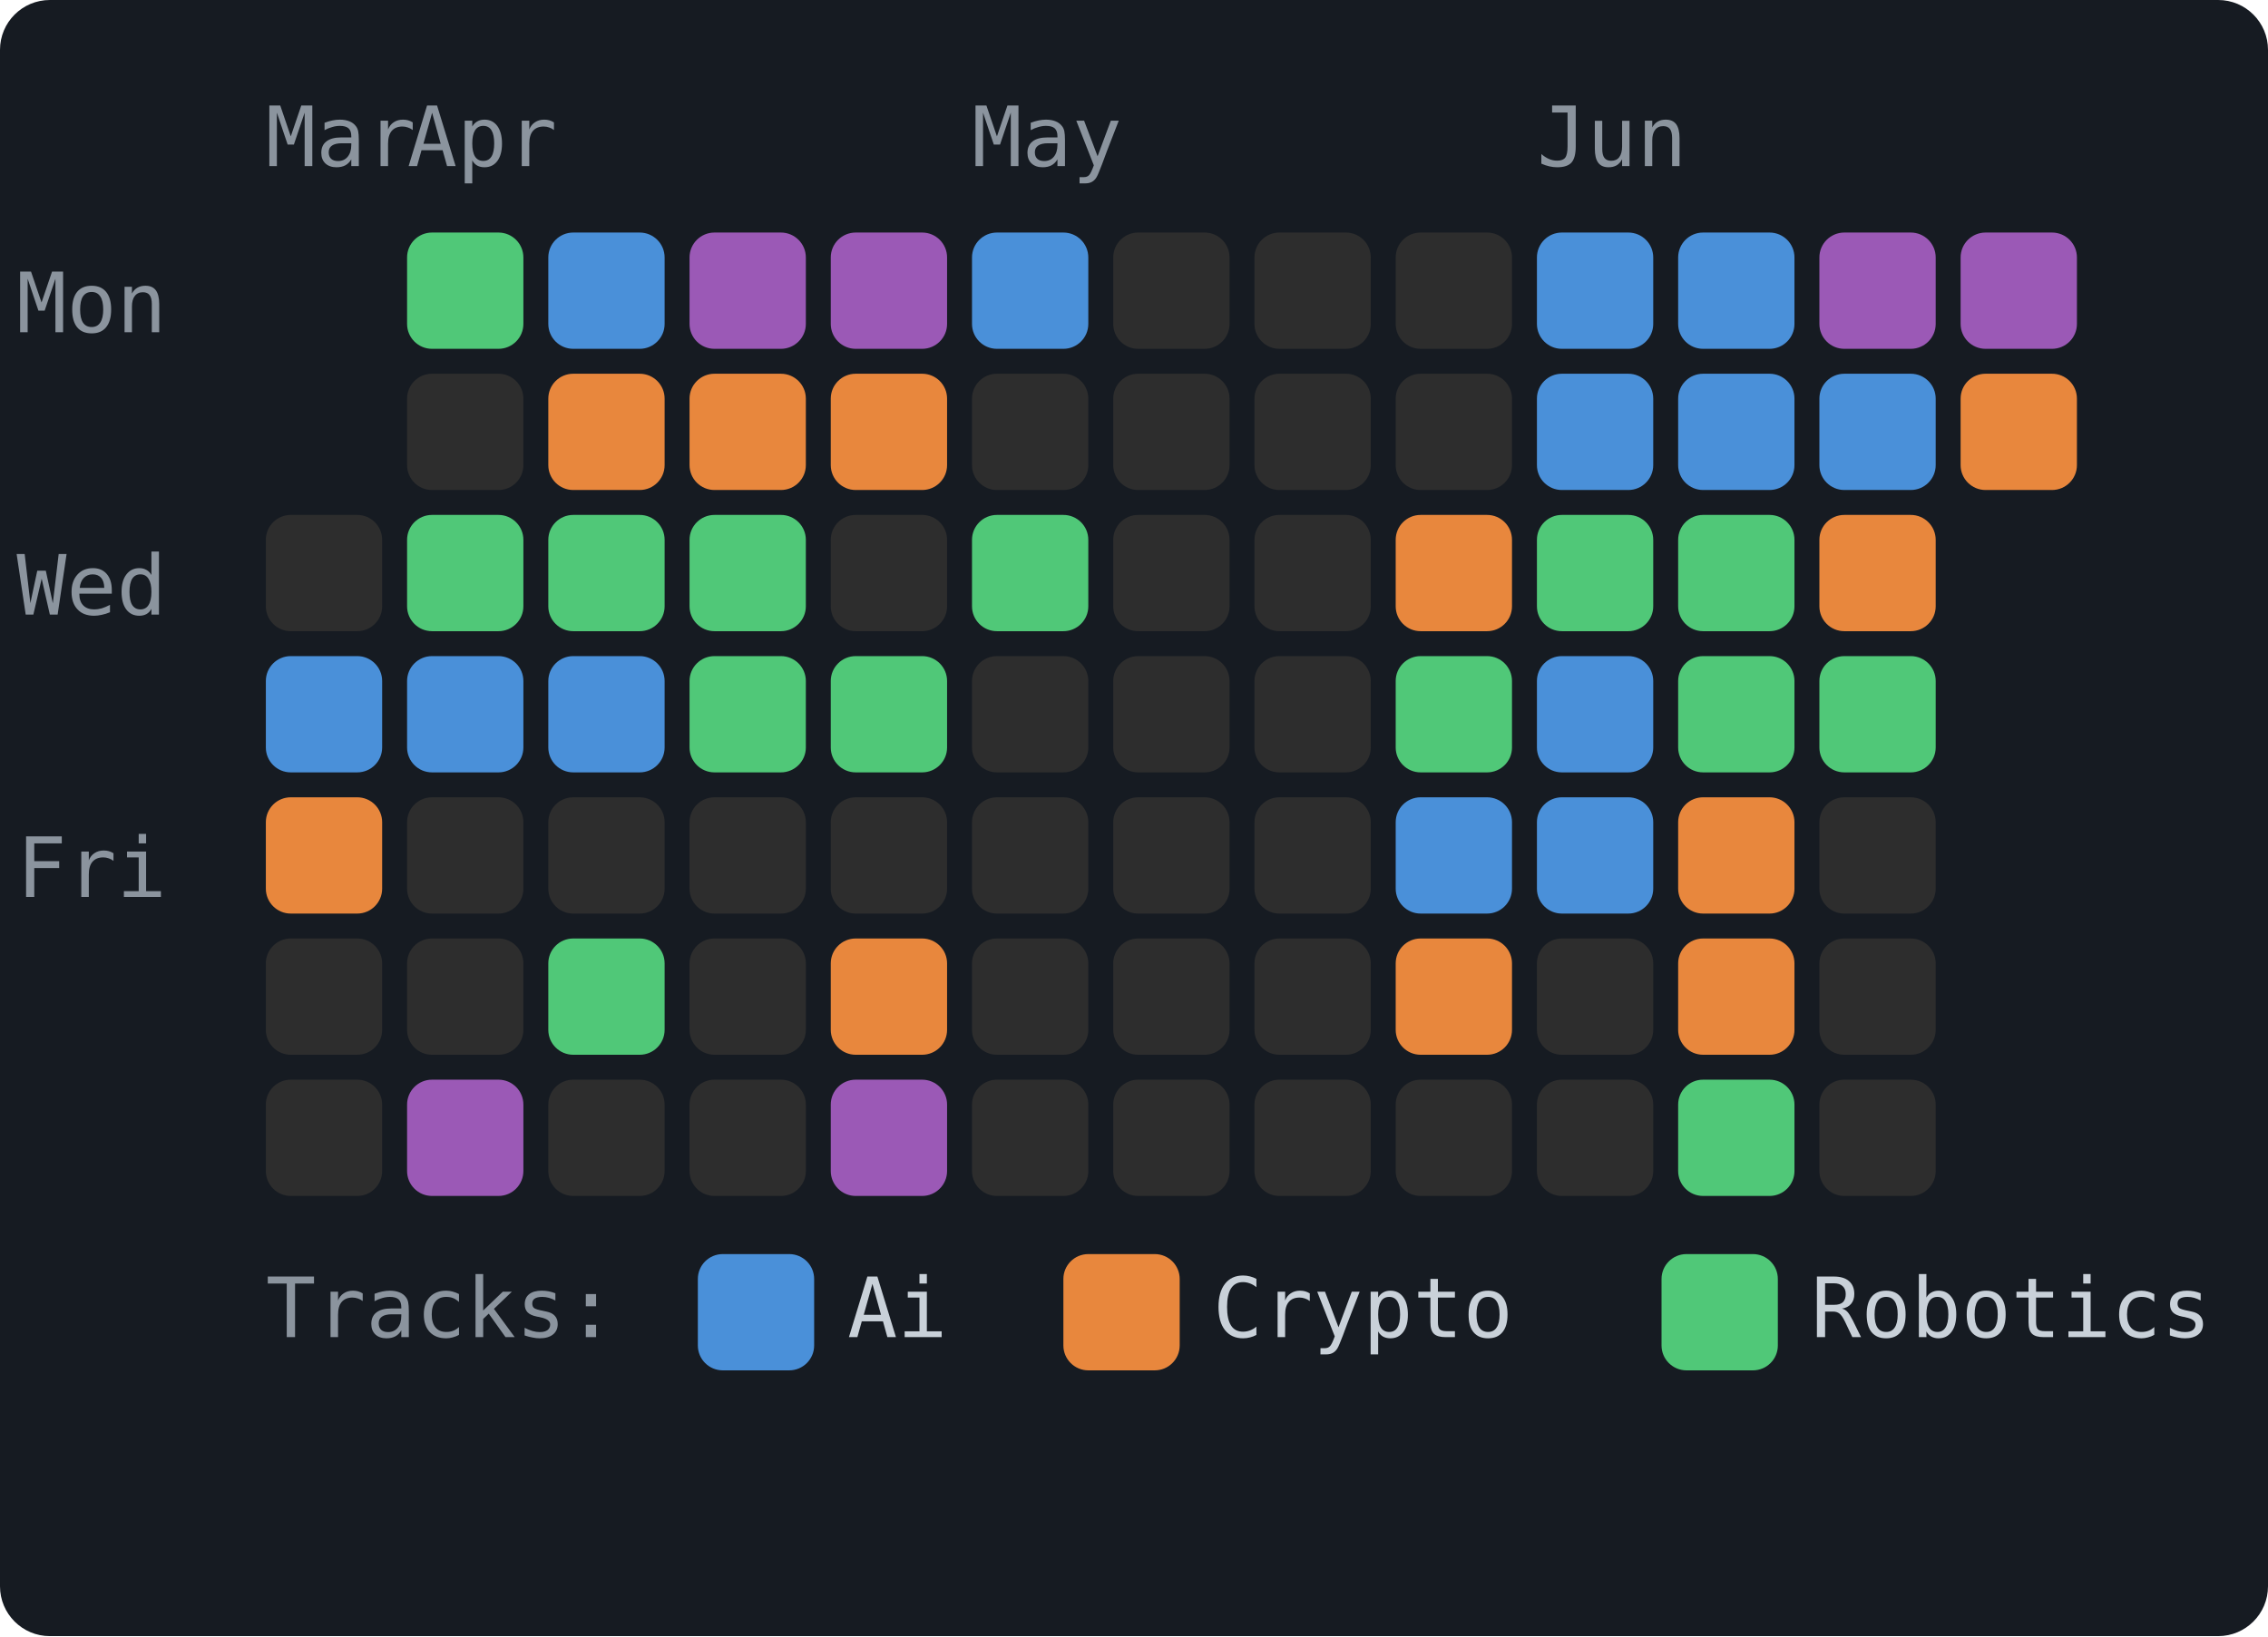
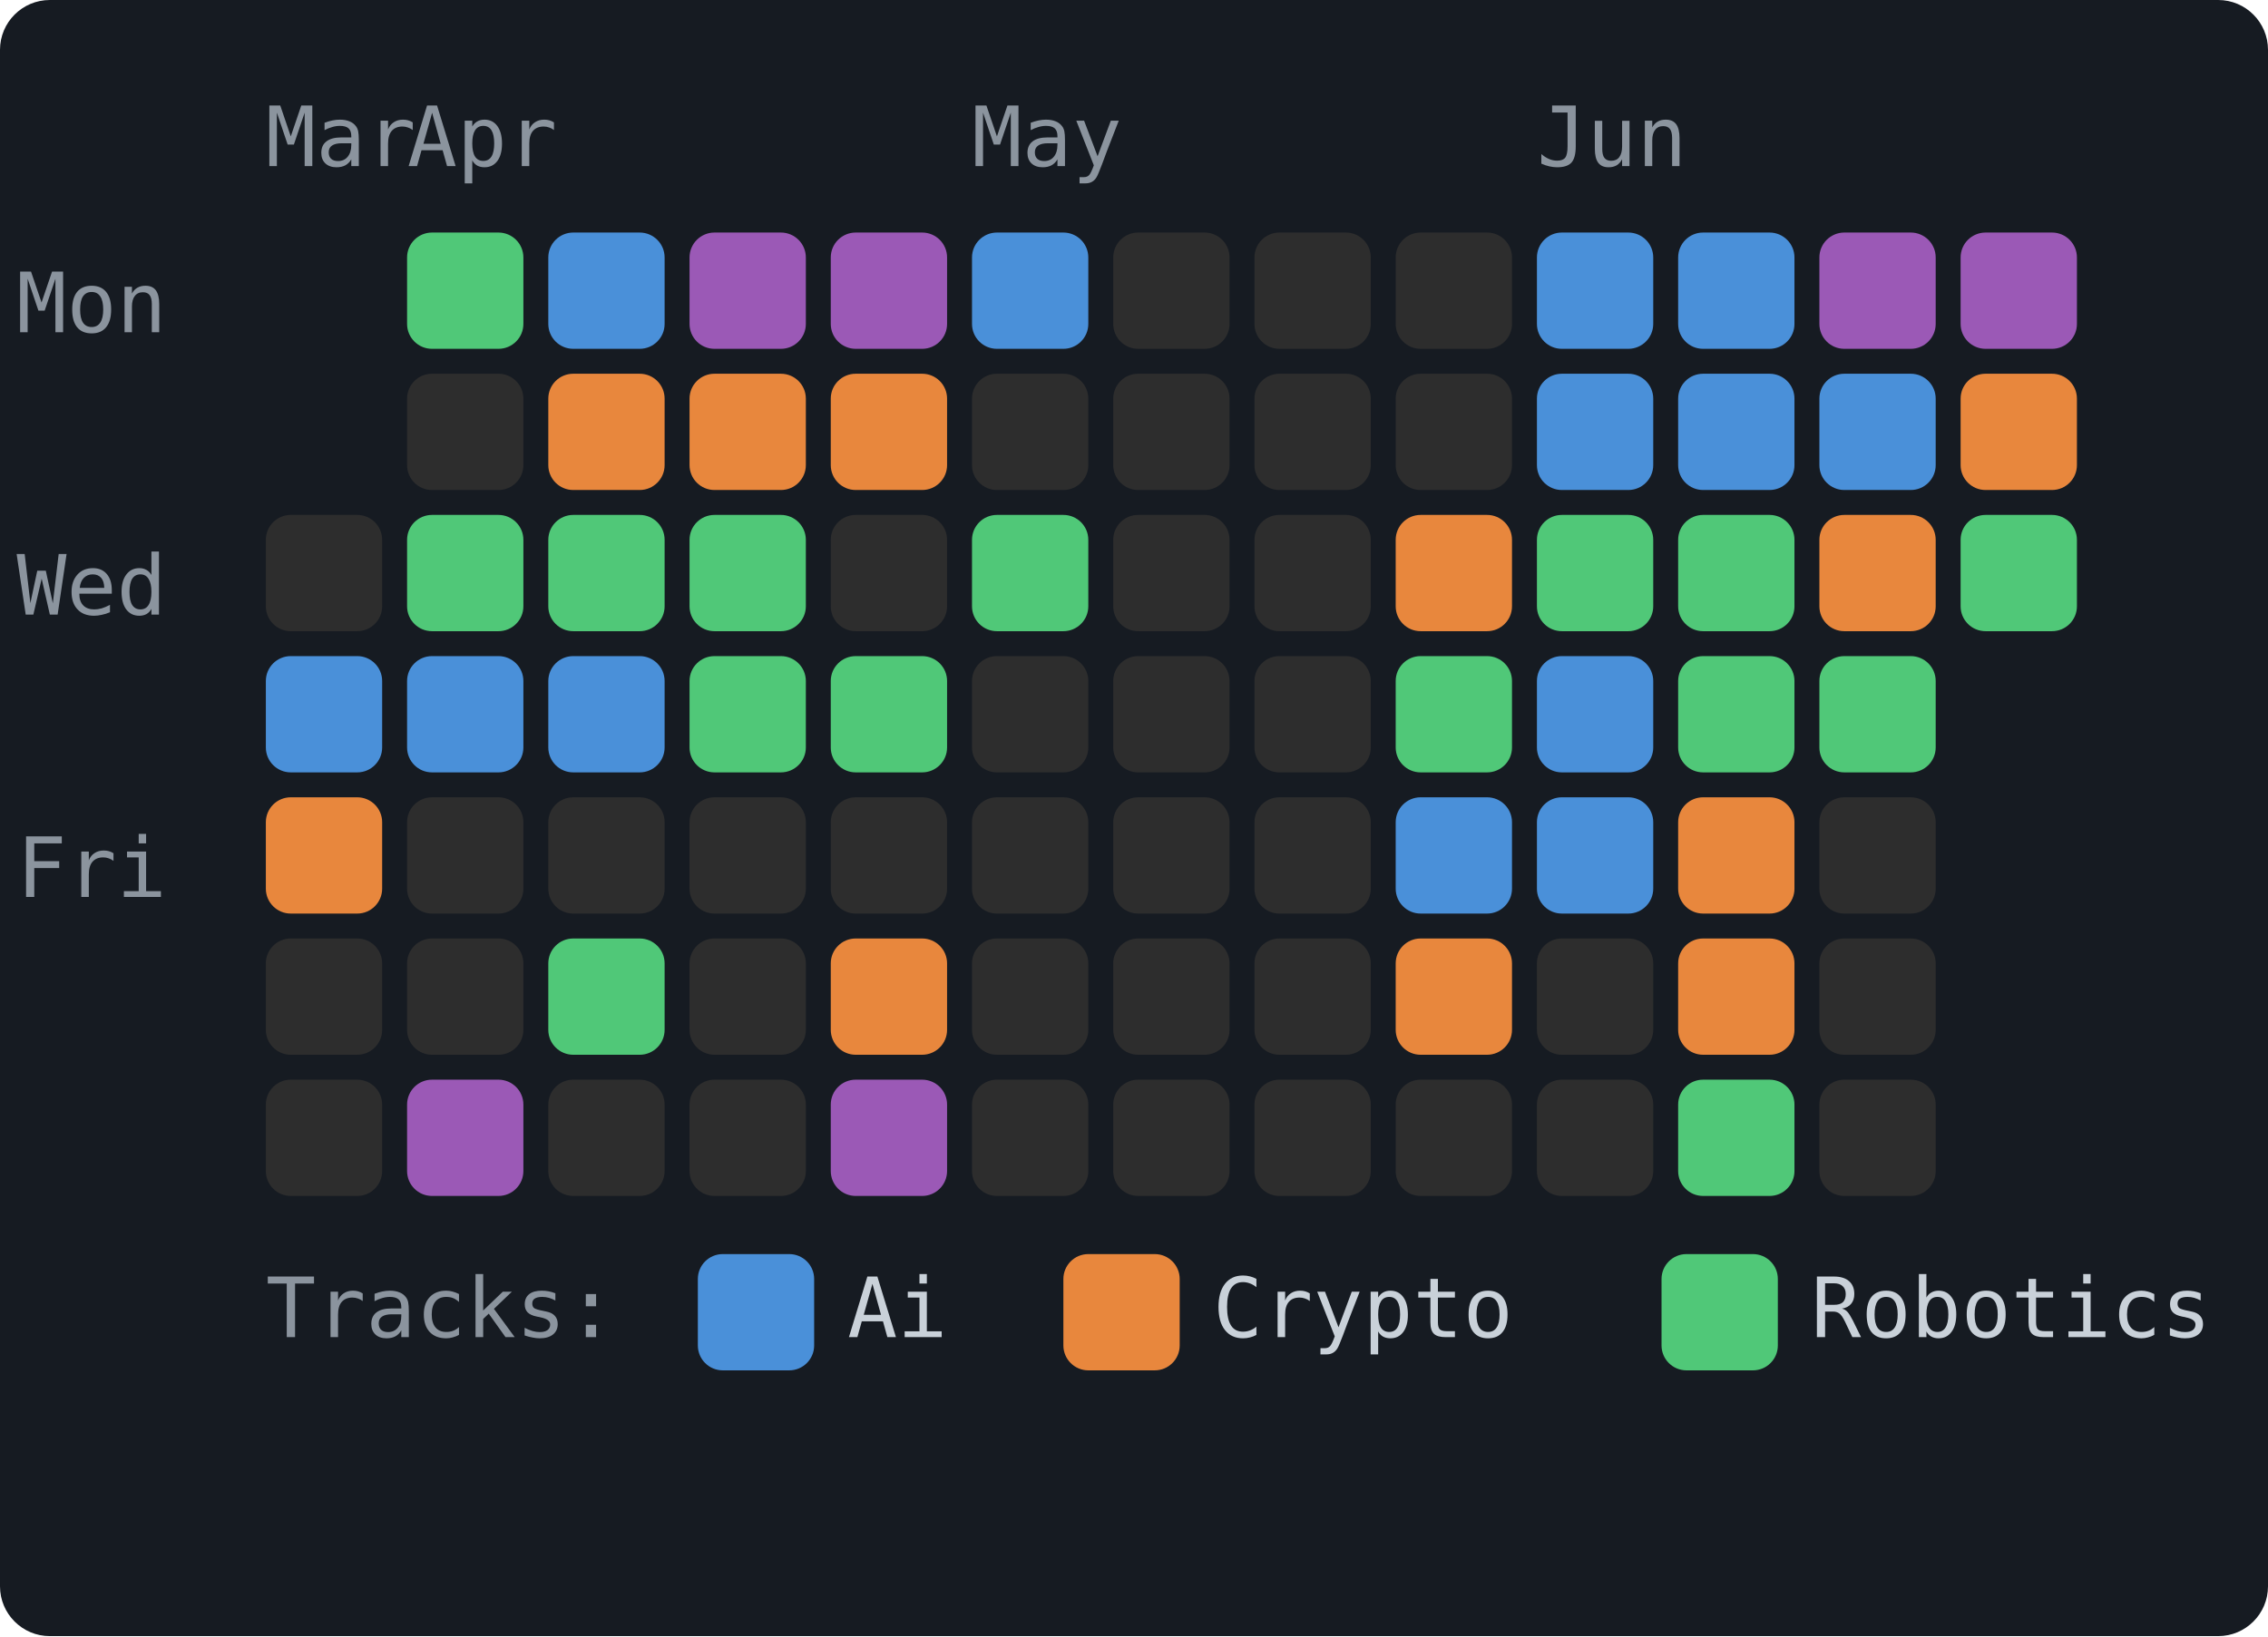
<svg xmlns="http://www.w3.org/2000/svg" width="273" height="197" viewBox="0 0 273 197">
  <rect width="273" height="197" fill="#161B22" rx="6" />
  <text x="2" y="40" fill="#8B949E" font-family="monospace" font-size="10">Mon</text>
  <text x="2" y="74" fill="#8B949E" font-family="monospace" font-size="10">Wed</text>
  <text x="2" y="108" fill="#8B949E" font-family="monospace" font-size="10">Fri</text>
  <text x="32" y="20" fill="#8B949E" font-family="monospace" font-size="10">Mar</text>
  <text x="49" y="20" fill="#8B949E" font-family="monospace" font-size="10">Apr</text>
  <text x="117" y="20" fill="#8B949E" font-family="monospace" font-size="10">May</text>
  <text x="185" y="20" fill="#8B949E" font-family="monospace" font-size="10">Jun</text>
  <rect x="32" y="62" width="14" height="14" rx="3" fill="#2D2D2D" />
  <rect x="32" y="79" width="14" height="14" rx="3" fill="#4A90D9" />
  <rect x="32" y="96" width="14" height="14" rx="3" fill="#E8873D" />
  <rect x="32" y="113" width="14" height="14" rx="3" fill="#2D2D2D" />
  <rect x="32" y="130" width="14" height="14" rx="3" fill="#2D2D2D" />
  <rect x="49" y="28" width="14" height="14" rx="3" fill="#50C878" />
  <rect x="49" y="45" width="14" height="14" rx="3" fill="#2D2D2D" />
  <rect x="49" y="62" width="14" height="14" rx="3" fill="#50C878" />
  <rect x="49" y="79" width="14" height="14" rx="3" fill="#4A90D9" />
  <rect x="49" y="96" width="14" height="14" rx="3" fill="#2D2D2D" />
  <rect x="49" y="113" width="14" height="14" rx="3" fill="#2D2D2D" />
  <rect x="49" y="130" width="14" height="14" rx="3" fill="#9B59B6" />
  <rect x="66" y="28" width="14" height="14" rx="3" fill="#4A90D9" />
  <rect x="66" y="45" width="14" height="14" rx="3" fill="#E8873D" />
  <rect x="66" y="62" width="14" height="14" rx="3" fill="#50C878" />
  <rect x="66" y="79" width="14" height="14" rx="3" fill="#4A90D9" />
  <rect x="66" y="96" width="14" height="14" rx="3" fill="#2D2D2D" />
  <rect x="66" y="113" width="14" height="14" rx="3" fill="#50C878" />
  <rect x="66" y="130" width="14" height="14" rx="3" fill="#2D2D2D" />
  <rect x="83" y="28" width="14" height="14" rx="3" fill="#9B59B6" />
  <rect x="83" y="45" width="14" height="14" rx="3" fill="#E8873D" />
  <rect x="83" y="62" width="14" height="14" rx="3" fill="#50C878" />
  <rect x="83" y="79" width="14" height="14" rx="3" fill="#50C878" />
  <rect x="83" y="96" width="14" height="14" rx="3" fill="#2D2D2D" />
  <rect x="83" y="113" width="14" height="14" rx="3" fill="#2D2D2D" />
  <rect x="83" y="130" width="14" height="14" rx="3" fill="#2D2D2D" />
  <rect x="100" y="28" width="14" height="14" rx="3" fill="#9B59B6" />
  <rect x="100" y="45" width="14" height="14" rx="3" fill="#E8873D" />
  <rect x="100" y="62" width="14" height="14" rx="3" fill="#2D2D2D" />
  <rect x="100" y="79" width="14" height="14" rx="3" fill="#50C878" />
  <rect x="100" y="96" width="14" height="14" rx="3" fill="#2D2D2D" />
  <rect x="100" y="113" width="14" height="14" rx="3" fill="#E8873D" />
  <rect x="100" y="130" width="14" height="14" rx="3" fill="#9B59B6" />
  <rect x="117" y="28" width="14" height="14" rx="3" fill="#4A90D9" />
  <rect x="117" y="45" width="14" height="14" rx="3" fill="#2D2D2D" />
  <rect x="117" y="62" width="14" height="14" rx="3" fill="#50C878" />
  <rect x="117" y="79" width="14" height="14" rx="3" fill="#2D2D2D" />
  <rect x="117" y="96" width="14" height="14" rx="3" fill="#2D2D2D" />
  <rect x="117" y="113" width="14" height="14" rx="3" fill="#2D2D2D" />
  <rect x="117" y="130" width="14" height="14" rx="3" fill="#2D2D2D" />
  <rect x="134" y="28" width="14" height="14" rx="3" fill="#2D2D2D" />
  <rect x="134" y="45" width="14" height="14" rx="3" fill="#2D2D2D" />
  <rect x="134" y="62" width="14" height="14" rx="3" fill="#2D2D2D" />
  <rect x="134" y="79" width="14" height="14" rx="3" fill="#2D2D2D" />
  <rect x="134" y="96" width="14" height="14" rx="3" fill="#2D2D2D" />
  <rect x="134" y="113" width="14" height="14" rx="3" fill="#2D2D2D" />
  <rect x="134" y="130" width="14" height="14" rx="3" fill="#2D2D2D" />
  <rect x="151" y="28" width="14" height="14" rx="3" fill="#2D2D2D" />
  <rect x="151" y="45" width="14" height="14" rx="3" fill="#2D2D2D" />
  <rect x="151" y="62" width="14" height="14" rx="3" fill="#2D2D2D" />
  <rect x="151" y="79" width="14" height="14" rx="3" fill="#2D2D2D" />
  <rect x="151" y="96" width="14" height="14" rx="3" fill="#2D2D2D" />
  <rect x="151" y="113" width="14" height="14" rx="3" fill="#2D2D2D" />
  <rect x="151" y="130" width="14" height="14" rx="3" fill="#2D2D2D" />
  <rect x="168" y="28" width="14" height="14" rx="3" fill="#2D2D2D" />
  <rect x="168" y="45" width="14" height="14" rx="3" fill="#2D2D2D" />
  <rect x="168" y="62" width="14" height="14" rx="3" fill="#E8873D" />
  <rect x="168" y="79" width="14" height="14" rx="3" fill="#50C878" />
  <rect x="168" y="96" width="14" height="14" rx="3" fill="#4A90D9" />
  <rect x="168" y="113" width="14" height="14" rx="3" fill="#E8873D" />
  <rect x="168" y="130" width="14" height="14" rx="3" fill="#2D2D2D" />
  <rect x="185" y="28" width="14" height="14" rx="3" fill="#4A90D9" />
  <rect x="185" y="45" width="14" height="14" rx="3" fill="#4A90D9" />
  <rect x="185" y="62" width="14" height="14" rx="3" fill="#50C878" />
  <rect x="185" y="79" width="14" height="14" rx="3" fill="#4A90D9" />
  <rect x="185" y="96" width="14" height="14" rx="3" fill="#4A90D9" />
  <rect x="185" y="113" width="14" height="14" rx="3" fill="#2D2D2D" />
  <rect x="185" y="130" width="14" height="14" rx="3" fill="#2D2D2D" />
  <rect x="202" y="28" width="14" height="14" rx="3" fill="#4A90D9" />
  <rect x="202" y="45" width="14" height="14" rx="3" fill="#4A90D9" />
  <rect x="202" y="62" width="14" height="14" rx="3" fill="#50C878" />
  <rect x="202" y="79" width="14" height="14" rx="3" fill="#50C878" />
  <rect x="202" y="96" width="14" height="14" rx="3" fill="#E8873D" />
  <rect x="202" y="113" width="14" height="14" rx="3" fill="#E8873D" />
  <rect x="202" y="130" width="14" height="14" rx="3" fill="#50C878" />
  <rect x="219" y="28" width="14" height="14" rx="3" fill="#9B59B6" />
  <rect x="219" y="45" width="14" height="14" rx="3" fill="#4A90D9" />
  <rect x="219" y="62" width="14" height="14" rx="3" fill="#E8873D" />
  <rect x="219" y="79" width="14" height="14" rx="3" fill="#50C878" />
  <rect x="219" y="96" width="14" height="14" rx="3" fill="#2D2D2D" />
  <rect x="219" y="113" width="14" height="14" rx="3" fill="#2D2D2D" />
  <rect x="219" y="130" width="14" height="14" rx="3" fill="#2D2D2D" />
  <rect x="236" y="28" width="14" height="14" rx="3" fill="#9B59B6" />
  <rect x="236" y="45" width="14" height="14" rx="3" fill="#E8873D" />
+   <rect x="236" y="62" width="14" height="14" rx="3" fill="#50C878" />
  <text x="32" y="161" fill="#8B949E" font-family="monospace" font-size="10">Tracks:</text>
  <rect x="84" y="151" width="14" height="14" rx="3" fill="#4A90D9" />
  <text x="102" y="161" fill="#C9D1D9" font-family="monospace" font-size="10">Ai</text>
  <rect x="128" y="151" width="14" height="14" rx="3" fill="#E8873D" />
  <text x="146" y="161" fill="#C9D1D9" font-family="monospace" font-size="10">Crypto</text>
  <rect x="200" y="151" width="14" height="14" rx="3" fill="#50C878" />
  <text x="218" y="161" fill="#C9D1D9" font-family="monospace" font-size="10">Robotics</text>
  <rect x="286" y="151" width="14" height="14" rx="3" fill="#9B59B6" />
  <text x="304" y="161" fill="#C9D1D9" font-family="monospace" font-size="10">Integration</text>
  <rect x="393" y="151" width="14" height="14" rx="3" fill="#2D2D2D" />
  <text x="411" y="161" fill="#C9D1D9" font-family="monospace" font-size="10">No activity</text>
</svg>
